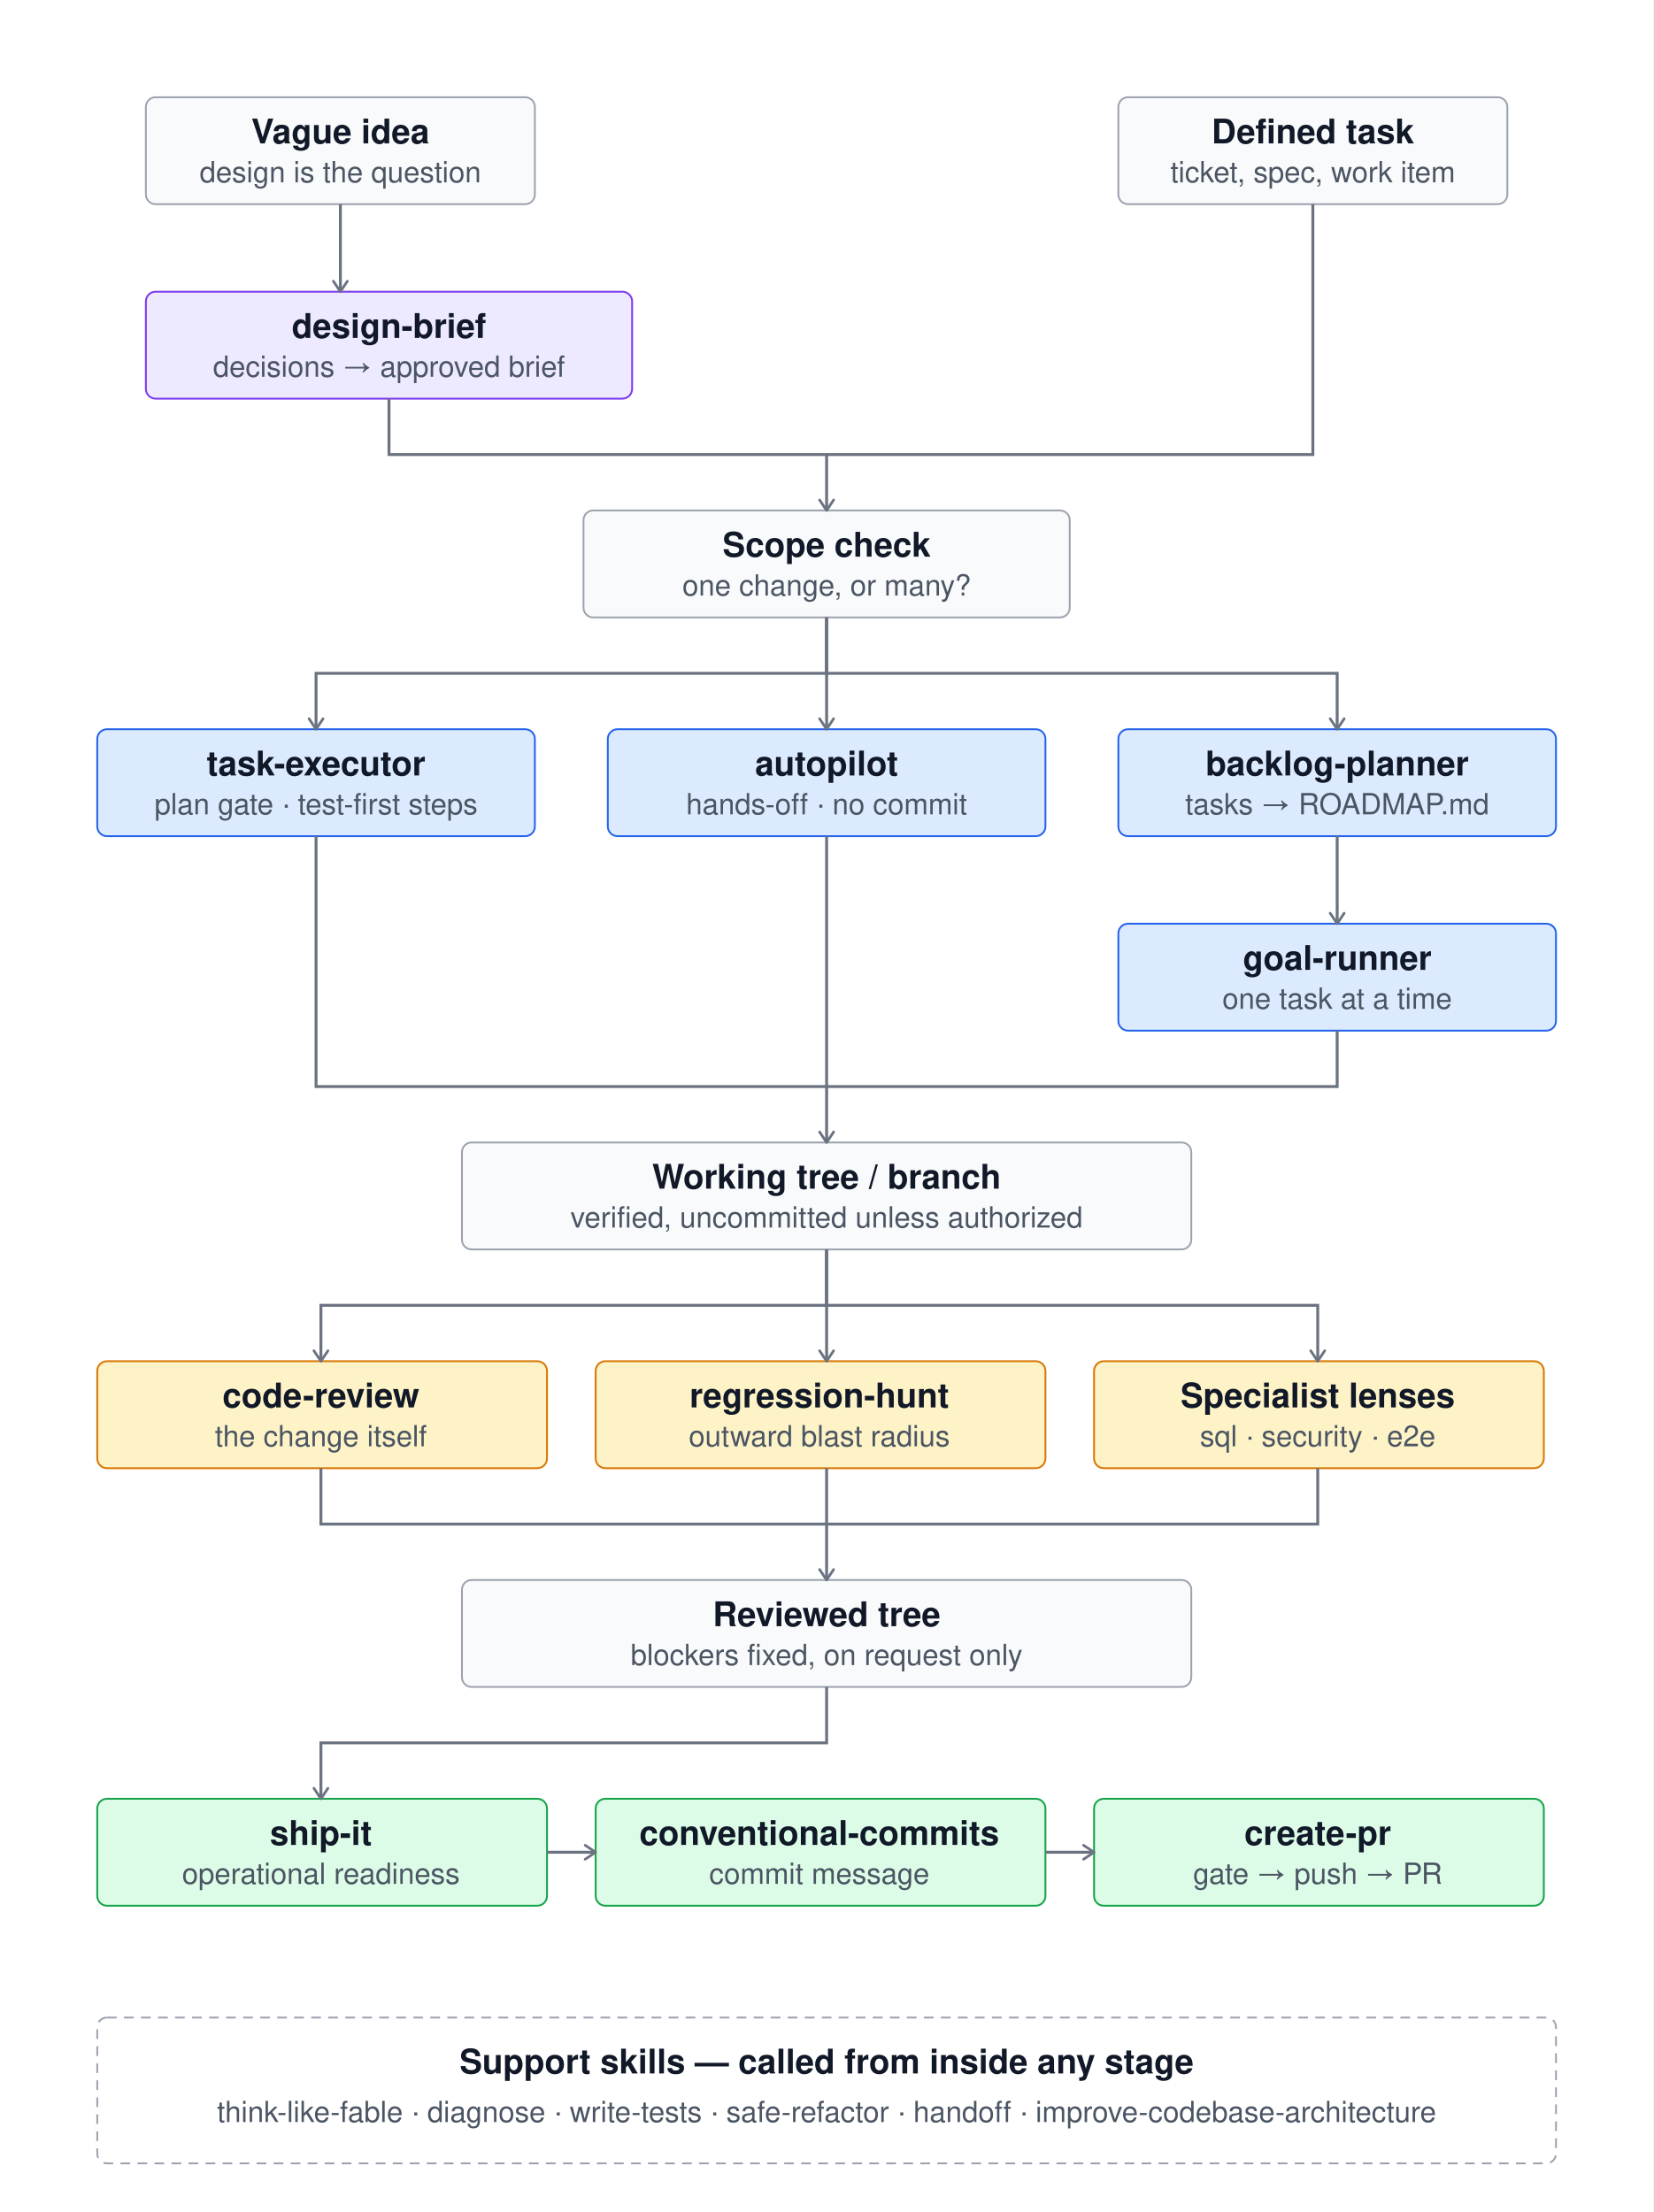
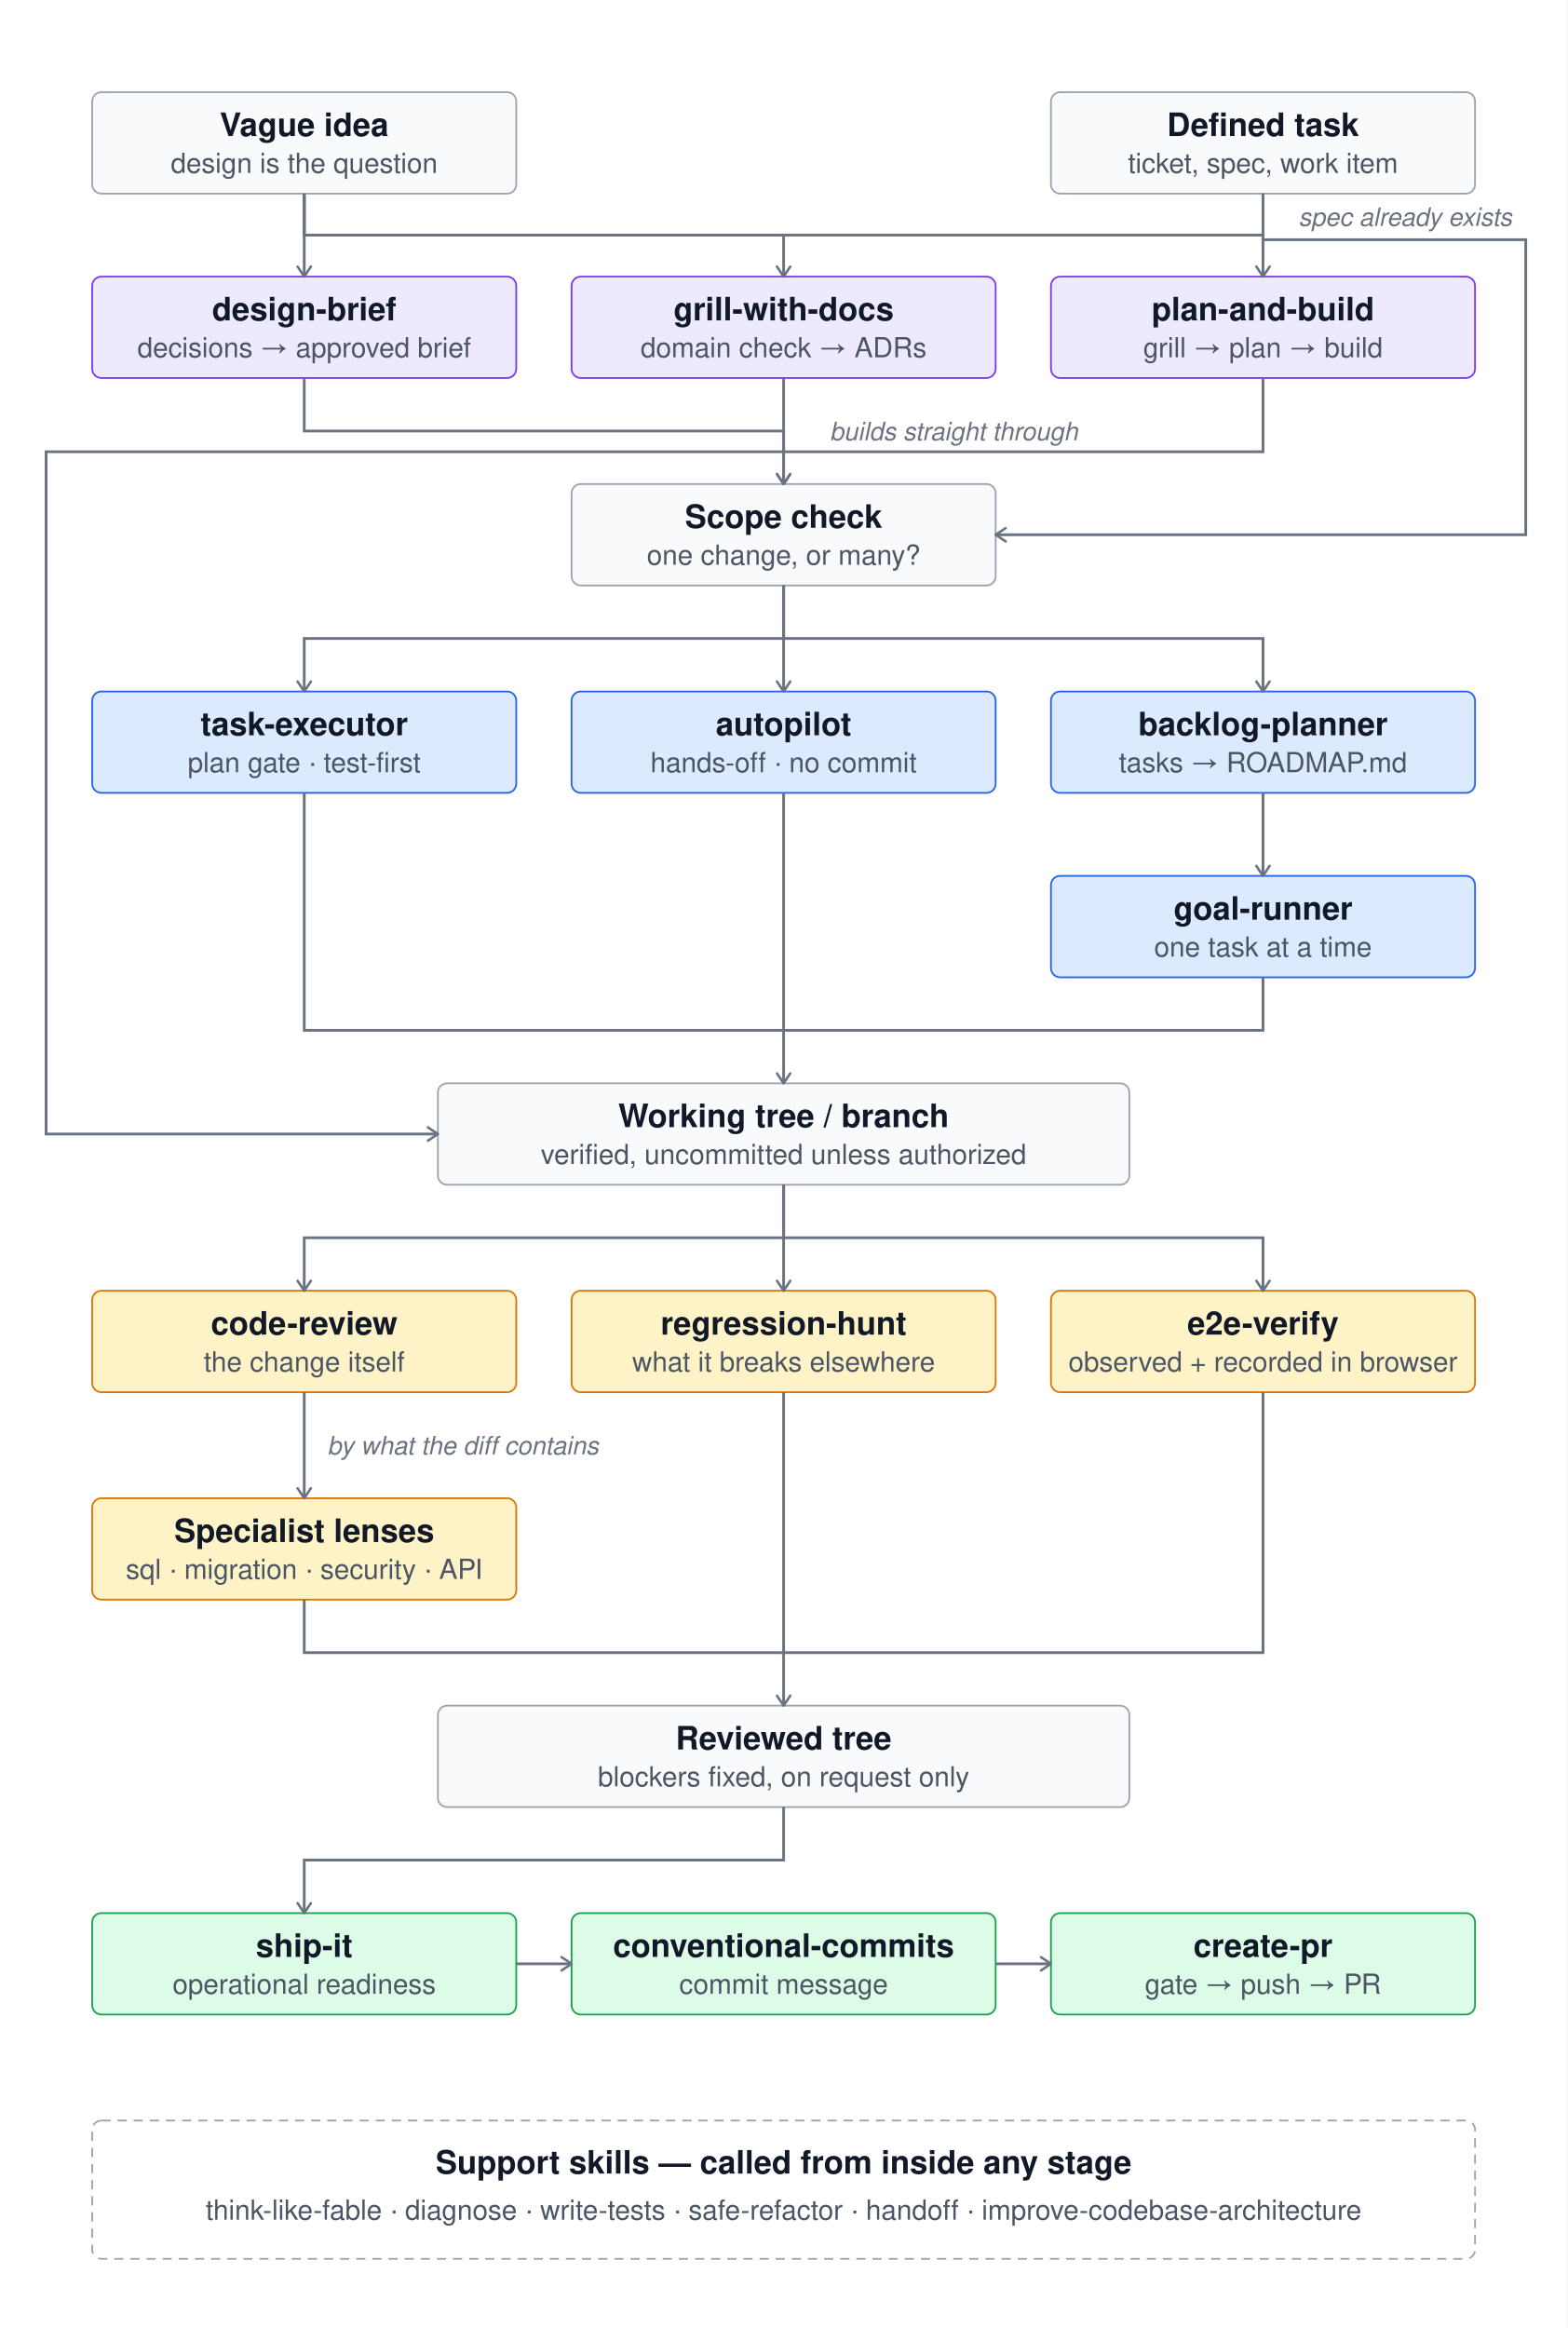
- <svg xmlns="http://www.w3.org/2000/svg" width="680" height="910" viewBox="0 0 680 910" role="img" font-family="ui-sans-serif, -apple-system, Segoe UI, Helvetica, Arial, sans-serif">
+ <svg xmlns="http://www.w3.org/2000/svg" width="680" height="1010" viewBox="0 0 680 1010" role="img" font-family="ui-sans-serif, -apple-system, Segoe UI, Helvetica, Arial, sans-serif">
  <defs>
    <marker id="arrow" viewBox="0 0 10 10" refX="8" refY="5" markerWidth="6" markerHeight="6" orient="auto-start-reverse">
      <path d="M2 1L8 5L2 9" fill="none" stroke="#6b7280" stroke-width="1.5" stroke-linecap="round" stroke-linejoin="round" />
    </marker>
    <style>
  .th { font-size: 14px; font-weight: 600; fill: #111827; }
  .ts { font-size: 12px; fill: #4b5563; }
+   .tl { font-size: 11px; fill: #6b7280; font-style: italic; }
  .box { fill: #f9fafb; stroke: #9ca3af; stroke-width: 0.75; }
  .purple { fill: #ede9fe; stroke: #7c3aed; stroke-width: 0.75; }
  .blue { fill: #dbeafe; stroke: #2563eb; stroke-width: 0.75; }
  .amber { fill: #fef3c7; stroke: #d97706; stroke-width: 0.75; }
  .green { fill: #dcfce7; stroke: #16a34a; stroke-width: 0.75; }
  .arr { fill: none; stroke: #6b7280; stroke-width: 1.2; }
</style>
  </defs>
-   <rect width="680" height="910" fill="#ffffff" />
-   <rect class="box" x="60" y="40" width="160" height="44" rx="4" />
-   <text class="th" x="140" y="59" text-anchor="middle">Vague idea</text>
-   <text class="ts" x="140" y="75" text-anchor="middle">design is the question</text>
-   <rect class="box" x="460" y="40" width="160" height="44" rx="4" />
-   <text class="th" x="540" y="59" text-anchor="middle">Defined task</text>
-   <text class="ts" x="540" y="75" text-anchor="middle">ticket, spec, work item</text>
-   <rect class="purple" x="60" y="120" width="200" height="44" rx="4" />
-   <text class="th" x="160" y="139" text-anchor="middle">design-brief</text>
-   <text class="ts" x="160" y="155" text-anchor="middle">decisions → approved brief</text>
-   <rect class="box" x="240" y="210" width="200" height="44" rx="4" />
+   <rect width="680" height="1010" fill="#ffffff" />
+   <rect class="box" x="40" y="40" width="184" height="44" rx="4" />
+   <text class="th" x="132" y="59" text-anchor="middle">Vague idea</text>
+   <text class="ts" x="132" y="75" text-anchor="middle">design is the question</text>
+   <rect class="box" x="456" y="40" width="184" height="44" rx="4" />
+   <text class="th" x="548" y="59" text-anchor="middle">Defined task</text>
+   <text class="ts" x="548" y="75" text-anchor="middle">ticket, spec, work item</text>
+   <rect class="purple" x="40" y="120" width="184" height="44" rx="4" />
+   <text class="th" x="132" y="139" text-anchor="middle">design-brief</text>
+   <text class="ts" x="132" y="155" text-anchor="middle">decisions → approved brief</text>
+   <rect class="purple" x="248" y="120" width="184" height="44" rx="4" />
+   <text class="th" x="340" y="139" text-anchor="middle">grill-with-docs</text>
+   <text class="ts" x="340" y="155" text-anchor="middle">domain check → ADRs</text>
+   <rect class="purple" x="456" y="120" width="184" height="44" rx="4" />
+   <text class="th" x="548" y="139" text-anchor="middle">plan-and-build</text>
+   <text class="ts" x="548" y="155" text-anchor="middle">grill → plan → build</text>
+   <rect class="box" x="248" y="210" width="184" height="44" rx="4" />
  <text class="th" x="340" y="229" text-anchor="middle">Scope check</text>
  <text class="ts" x="340" y="245" text-anchor="middle">one change, or many?</text>
-   <rect class="blue" x="40" y="300" width="180" height="44" rx="4" />
-   <text class="th" x="130" y="319" text-anchor="middle">task-executor</text>
-   <text class="ts" x="130" y="335" text-anchor="middle">plan gate · test-first steps</text>
-   <rect class="blue" x="250" y="300" width="180" height="44" rx="4" />
+   <rect class="blue" x="40" y="300" width="184" height="44" rx="4" />
+   <text class="th" x="132" y="319" text-anchor="middle">task-executor</text>
+   <text class="ts" x="132" y="335" text-anchor="middle">plan gate · test-first</text>
+   <rect class="blue" x="248" y="300" width="184" height="44" rx="4" />
  <text class="th" x="340" y="319" text-anchor="middle">autopilot</text>
  <text class="ts" x="340" y="335" text-anchor="middle">hands-off · no commit</text>
-   <rect class="blue" x="460" y="300" width="180" height="44" rx="4" />
-   <text class="th" x="550" y="319" text-anchor="middle">backlog-planner</text>
-   <text class="ts" x="550" y="335" text-anchor="middle">tasks → ROADMAP.md</text>
-   <rect class="blue" x="460" y="380" width="180" height="44" rx="4" />
-   <text class="th" x="550" y="399" text-anchor="middle">goal-runner</text>
-   <text class="ts" x="550" y="415" text-anchor="middle">one task at a time</text>
+   <rect class="blue" x="456" y="300" width="184" height="44" rx="4" />
+   <text class="th" x="548" y="319" text-anchor="middle">backlog-planner</text>
+   <text class="ts" x="548" y="335" text-anchor="middle">tasks → ROADMAP.md</text>
+   <rect class="blue" x="456" y="380" width="184" height="44" rx="4" />
+   <text class="th" x="548" y="399" text-anchor="middle">goal-runner</text>
+   <text class="ts" x="548" y="415" text-anchor="middle">one task at a time</text>
  <rect class="box" x="190" y="470" width="300" height="44" rx="4" />
  <text class="th" x="340" y="489" text-anchor="middle">Working tree / branch</text>
  <text class="ts" x="340" y="505" text-anchor="middle">verified, uncommitted unless authorized</text>
-   <rect class="amber" x="40" y="560" width="185" height="44" rx="4" />
+   <rect class="amber" x="40" y="560" width="184" height="44" rx="4" />
  <text class="th" x="132" y="579" text-anchor="middle">code-review</text>
  <text class="ts" x="132" y="595" text-anchor="middle">the change itself</text>
-   <rect class="amber" x="245" y="560" width="185" height="44" rx="4" />
-   <text class="th" x="337" y="579" text-anchor="middle">regression-hunt</text>
-   <text class="ts" x="337" y="595" text-anchor="middle">outward blast radius</text>
-   <rect class="amber" x="450" y="560" width="185" height="44" rx="4" />
-   <text class="th" x="542" y="579" text-anchor="middle">Specialist lenses</text>
-   <text class="ts" x="542" y="595" text-anchor="middle">sql · security · e2e</text>
-   <rect class="box" x="190" y="650" width="300" height="44" rx="4" />
-   <text class="th" x="340" y="669" text-anchor="middle">Reviewed tree</text>
-   <text class="ts" x="340" y="685" text-anchor="middle">blockers fixed, on request only</text>
-   <rect class="green" x="40" y="740" width="185" height="44" rx="4" />
-   <text class="th" x="132" y="759" text-anchor="middle">ship-it</text>
-   <text class="ts" x="132" y="775" text-anchor="middle">operational readiness</text>
-   <rect class="green" x="245" y="740" width="185" height="44" rx="4" />
-   <text class="th" x="337" y="759" text-anchor="middle">conventional-commits</text>
-   <text class="ts" x="337" y="775" text-anchor="middle">commit message</text>
-   <rect class="green" x="450" y="740" width="185" height="44" rx="4" />
-   <text class="th" x="542" y="759" text-anchor="middle">create-pr</text>
-   <text class="ts" x="542" y="775" text-anchor="middle">gate → push → PR</text>
-   <rect x="40" y="830" width="600" height="60" rx="4" fill="none" stroke="#9ca3af" stroke-width="0.75" stroke-dasharray="4 3" />
-   <text class="th" x="340" y="853" text-anchor="middle">Support skills — called from inside any stage</text>
-   <text class="ts" x="340" y="873" text-anchor="middle">think-like-fable · diagnose · write-tests · safe-refactor · handoff · improve-codebase-architecture</text>
-   <line class="arr" x1="140" y1="84" x2="140" y2="120" marker-end="url(#arrow)" />
-   <path class="arr" d="M160 164 V187 H340" />
-   <path class="arr" d="M540 84 V187 H340" />
-   <line class="arr" x1="340" y1="187" x2="340" y2="210" marker-end="url(#arrow)" />
-   <path class="arr" d="M340 254 V277 H130 V300" marker-end="url(#arrow)" />
+   <rect class="amber" x="248" y="560" width="184" height="44" rx="4" />
+   <text class="th" x="340" y="579" text-anchor="middle">regression-hunt</text>
+   <text class="ts" x="340" y="595" text-anchor="middle">what it breaks elsewhere</text>
+   <rect class="amber" x="456" y="560" width="184" height="44" rx="4" />
+   <text class="th" x="548" y="579" text-anchor="middle">e2e-verify</text>
+   <text class="ts" x="548" y="595" text-anchor="middle">observed + recorded in browser</text>
+   <rect class="amber" x="40" y="650" width="184" height="44" rx="4" />
+   <text class="th" x="132" y="669" text-anchor="middle">Specialist lenses</text>
+   <text class="ts" x="132" y="685" text-anchor="middle">sql · migration · security · API</text>
+   <rect class="box" x="190" y="740" width="300" height="44" rx="4" />
+   <text class="th" x="340" y="759" text-anchor="middle">Reviewed tree</text>
+   <text class="ts" x="340" y="775" text-anchor="middle">blockers fixed, on request only</text>
+   <rect class="green" x="40" y="830" width="184" height="44" rx="4" />
+   <text class="th" x="132" y="849" text-anchor="middle">ship-it</text>
+   <text class="ts" x="132" y="865" text-anchor="middle">operational readiness</text>
+   <rect class="green" x="248" y="830" width="184" height="44" rx="4" />
+   <text class="th" x="340" y="849" text-anchor="middle">conventional-commits</text>
+   <text class="ts" x="340" y="865" text-anchor="middle">commit message</text>
+   <rect class="green" x="456" y="830" width="184" height="44" rx="4" />
+   <text class="th" x="548" y="849" text-anchor="middle">create-pr</text>
+   <text class="ts" x="548" y="865" text-anchor="middle">gate → push → PR</text>
+   <rect x="40" y="920" width="600" height="60" rx="4" fill="none" stroke="#9ca3af" stroke-width="0.75" stroke-dasharray="4 3" />
+   <text class="th" x="340" y="943" text-anchor="middle">Support skills — called from inside any stage</text>
+   <text class="ts" x="340" y="963" text-anchor="middle">think-like-fable · diagnose · write-tests · safe-refactor · handoff · improve-codebase-architecture</text>
+   <line class="arr" x1="132" y1="84" x2="132" y2="120" marker-end="url(#arrow)" />
+   <path class="arr" d="M132 84 V102 H340 V120" marker-end="url(#arrow)" />
+   <path class="arr" d="M132 84 V102 H548 V120" marker-end="url(#arrow)" />
+   <path class="arr" d="M548 84 V104 H662 V232 H432" marker-end="url(#arrow)" />
+   <text class="tl" x="656" y="98" text-anchor="end">spec already exists</text>
+   <path class="arr" d="M132 164 V187 H340 V210" marker-end="url(#arrow)" />
+   <line class="arr" x1="340" y1="164" x2="340" y2="210" marker-end="url(#arrow)" />
+   <path class="arr" d="M548 164 V196 H20 V492 H190" marker-end="url(#arrow)" />
+   <text class="tl" x="360" y="191" text-anchor="start">builds straight through</text>
+   <path class="arr" d="M340 254 V277 H132 V300" marker-end="url(#arrow)" />
  <line class="arr" x1="340" y1="254" x2="340" y2="300" marker-end="url(#arrow)" />
-   <path class="arr" d="M340 254 V277 H550 V300" marker-end="url(#arrow)" />
-   <line class="arr" x1="550" y1="344" x2="550" y2="380" marker-end="url(#arrow)" />
-   <path class="arr" d="M130 344 V447 H340" />
-   <path class="arr" d="M550 424 V447 H340" />
+   <path class="arr" d="M340 254 V277 H548 V300" marker-end="url(#arrow)" />
+   <line class="arr" x1="548" y1="344" x2="548" y2="380" marker-end="url(#arrow)" />
+   <path class="arr" d="M132 344 V447 H340" />
+   <path class="arr" d="M548 424 V447 H340" />
  <line class="arr" x1="340" y1="344" x2="340" y2="470" marker-end="url(#arrow)" />
  <path class="arr" d="M340 514 V537 H132 V560" marker-end="url(#arrow)" />
  <line class="arr" x1="340" y1="514" x2="340" y2="560" marker-end="url(#arrow)" />
-   <path class="arr" d="M340 514 V537 H542 V560" marker-end="url(#arrow)" />
-   <path class="arr" d="M132 604 V627 H340" />
-   <path class="arr" d="M542 604 V627 H340" />
-   <line class="arr" x1="340" y1="604" x2="340" y2="650" marker-end="url(#arrow)" />
-   <path class="arr" d="M340 694 V717 H132 V740" marker-end="url(#arrow)" />
-   <line class="arr" x1="225" y1="762" x2="245" y2="762" marker-end="url(#arrow)" />
-   <line class="arr" x1="430" y1="762" x2="450" y2="762" marker-end="url(#arrow)" />
+   <path class="arr" d="M340 514 V537 H548 V560" marker-end="url(#arrow)" />
+   <line class="arr" x1="132" y1="604" x2="132" y2="650" marker-end="url(#arrow)" />
+   <text class="tl" x="142" y="631" text-anchor="start">by what the diff contains</text>
+   <path class="arr" d="M132 694 V717 H340" />
+   <path class="arr" d="M548 604 V717 H340" />
+   <line class="arr" x1="340" y1="604" x2="340" y2="740" marker-end="url(#arrow)" />
+   <path class="arr" d="M340 784 V807 H132 V830" marker-end="url(#arrow)" />
+   <line class="arr" x1="224" y1="852" x2="248" y2="852" marker-end="url(#arrow)" />
+   <line class="arr" x1="432" y1="852" x2="456" y2="852" marker-end="url(#arrow)" />
</svg>
